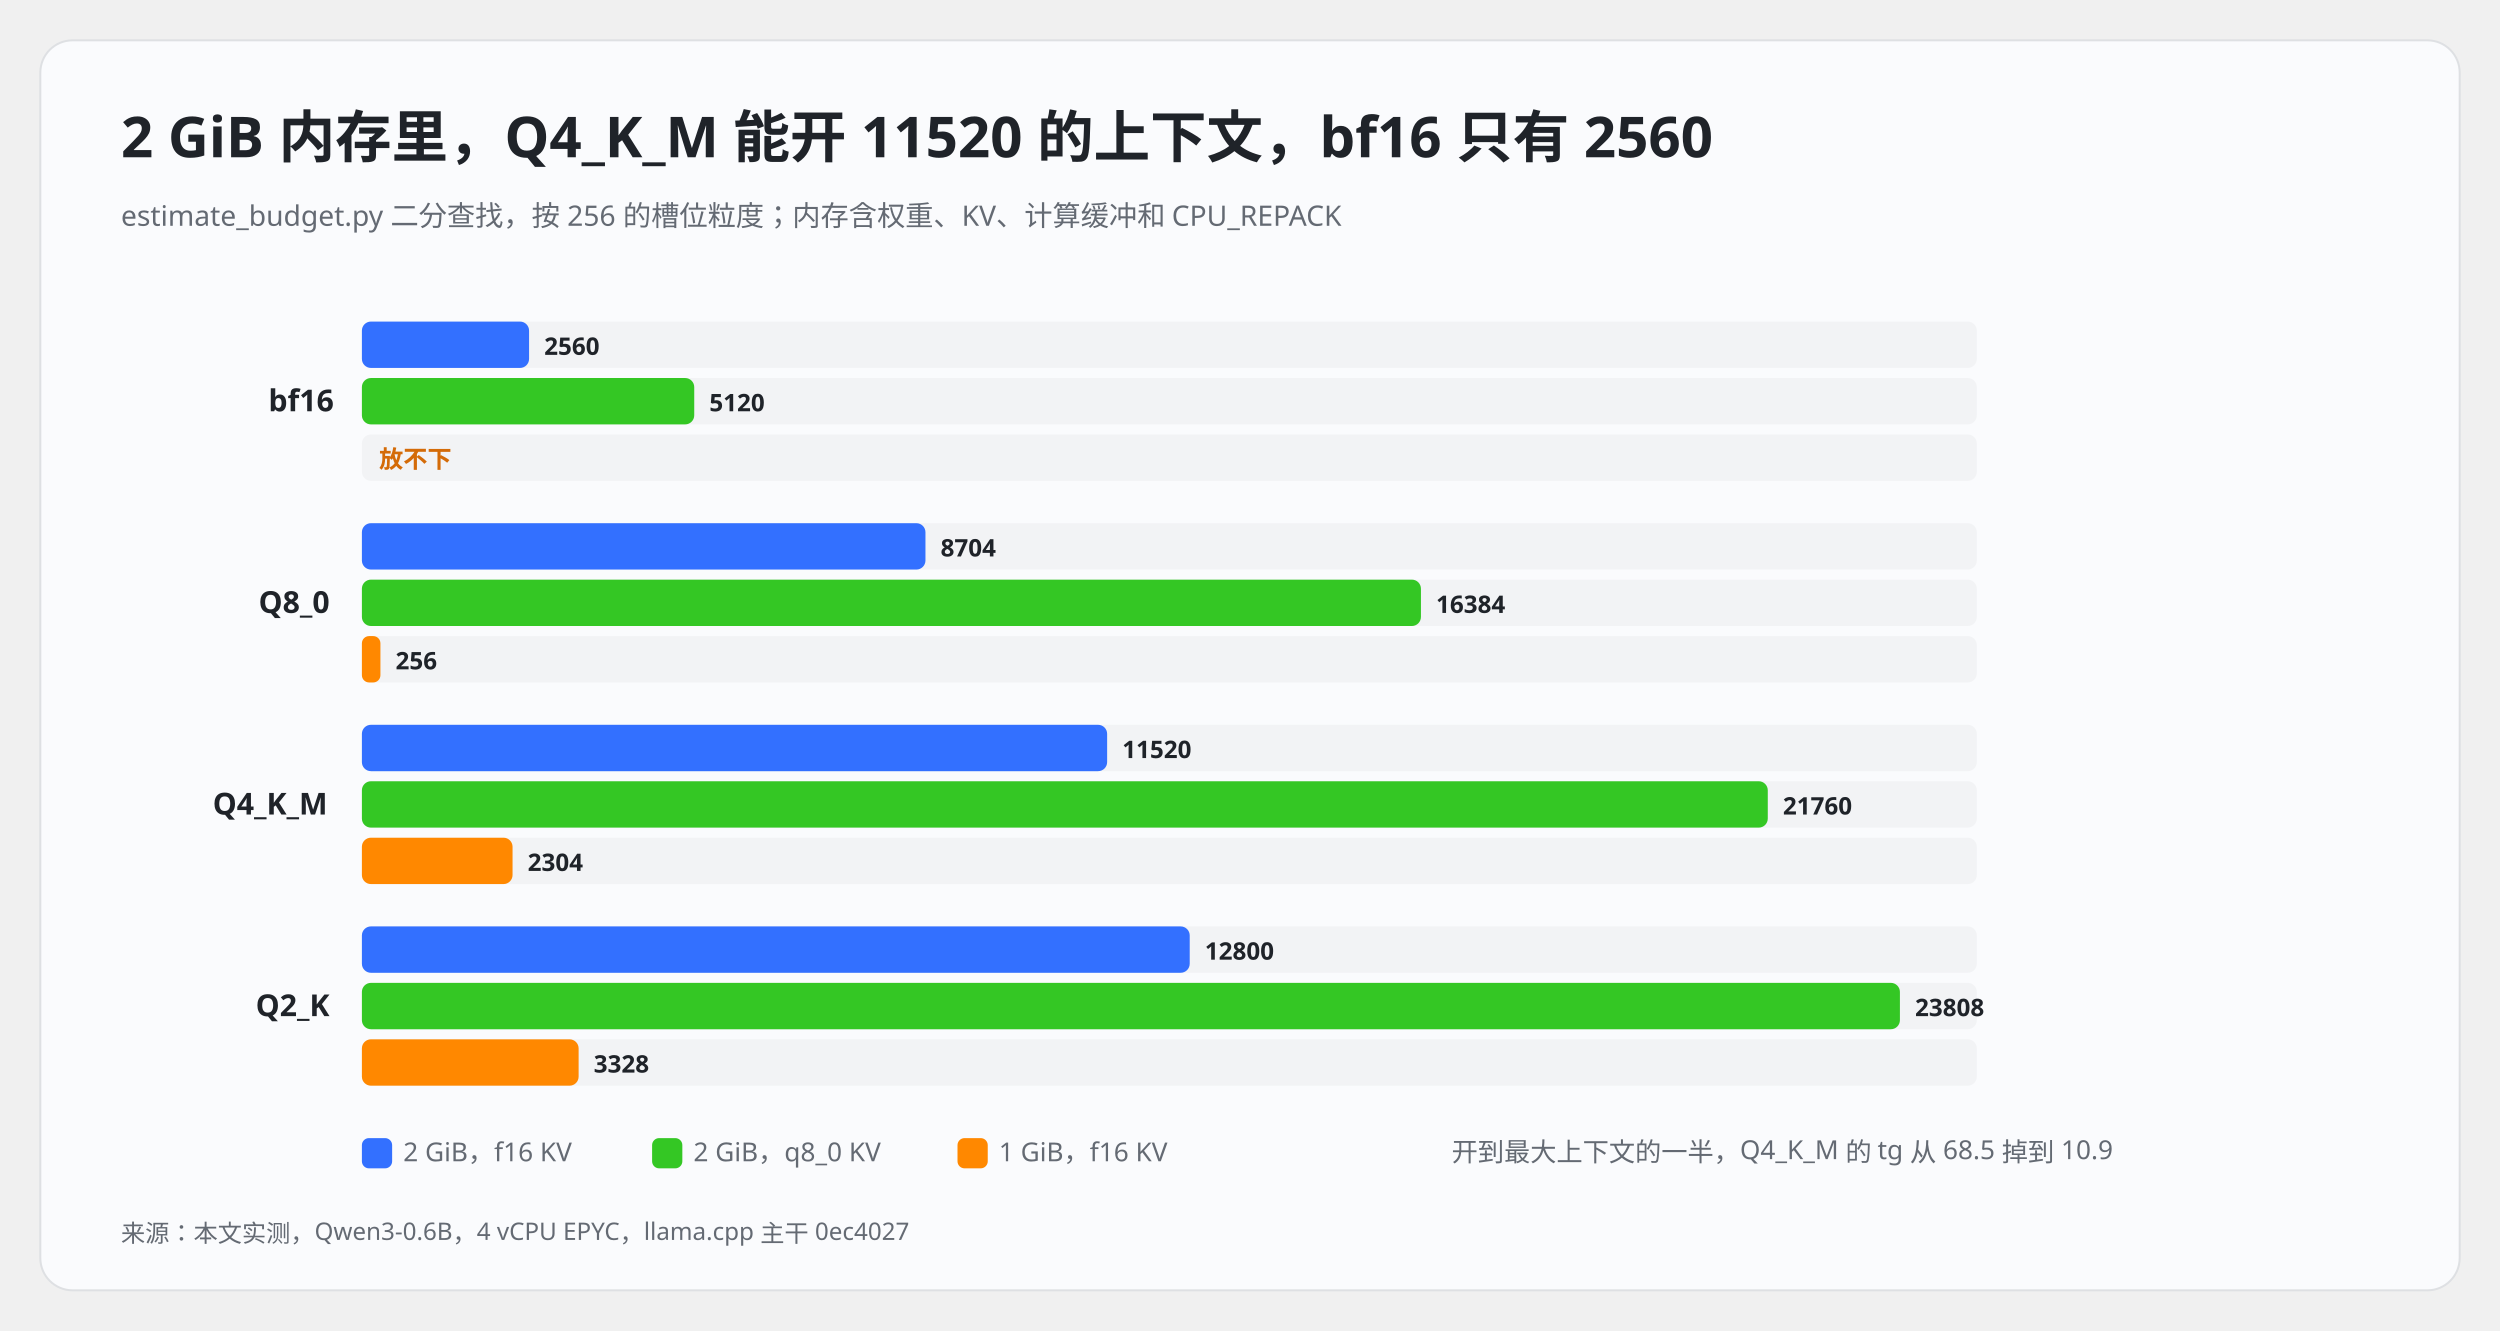
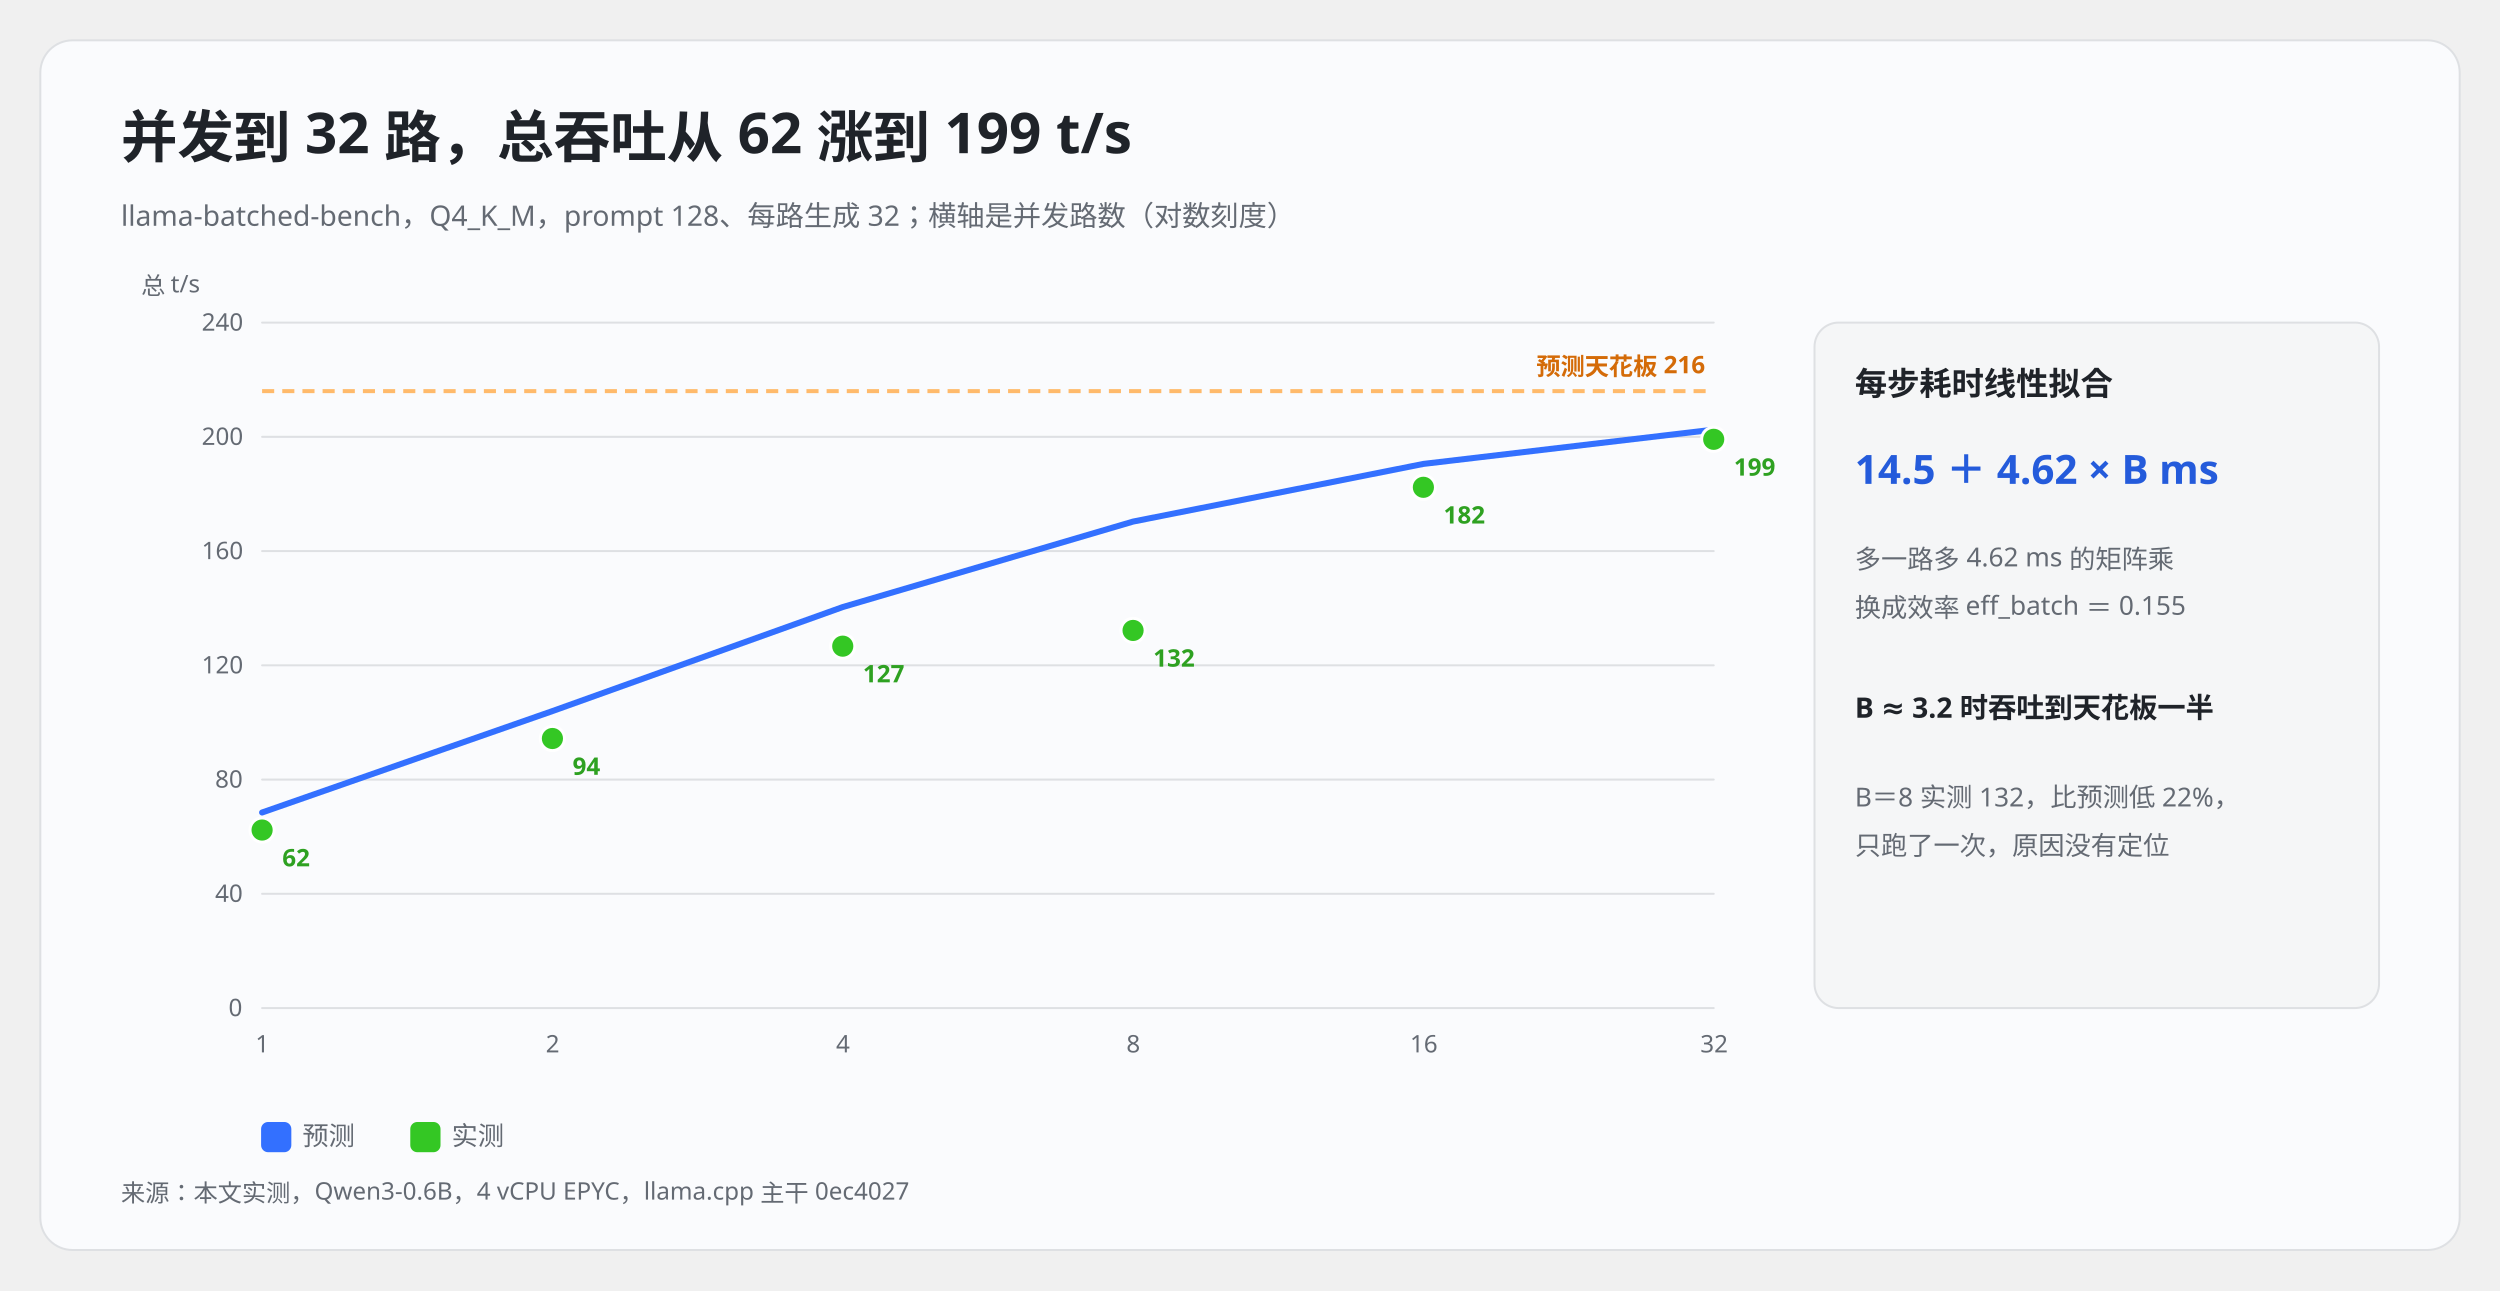
- <svg xmlns="http://www.w3.org/2000/svg" width="1240" height="660" viewBox="-20 -20 1240 660">
+ <svg xmlns="http://www.w3.org/2000/svg" width="1240" height="640" viewBox="-20 -20 1240 640">
  <g id="o1:1" transform="translate(0, 0)">
-     <rect x="0" y="0" width="1200" height="620" fill="#fafbfd" stroke="#dee0e3" stroke-width="1" rx="16" ry="16" />
+     <rect x="0" y="0" width="1200" height="600" fill="#fafbfd" stroke="#dee0e3" stroke-width="1" rx="16" ry="16" />
  </g>
  <g id="a1:1" transform="translate(40, 25.058)">
    <text font-size="28" font-family="Noto Sans SC, 'PingFang SC', 'Hiragino Sans GB', 'Microsoft YaHei', sans-serif" font-weight="bold" fill="#1f2329" text-anchor="start" dominant-baseline="alphabetic" x="0">
      <tspan x="0" y="32.942">
-         <tspan x="0" text-anchor="start">2 GiB 内存里，Q4_K_M 能开 11520 的上下文，bf16 只有 2560</tspan>
+         <tspan x="0" text-anchor="start">并发到 32 路，总吞吐从 62 涨到 199 t/s</tspan>
      </tspan>
    </text>
  </g>
  <g id="a1:2" transform="translate(40, 75.529)">
    <text font-size="14" font-family="Noto Sans SC, 'PingFang SC', 'Hiragino Sans GB', 'Microsoft YaHei', sans-serif" font-weight="normal" fill="#646a73" text-anchor="start" dominant-baseline="alphabetic" x="0">
      <tspan x="0" y="16.471">
-         <tspan x="0" text-anchor="start">estimate_budget.py 二分查找，按 256 的槽位粒度；内存含权重、KV、计算缓冲和 CPU_REPACK</tspan>
-       </tspan>
-     </text>
-   </g>
-   <g id="a1:3" transform="translate(40, 581.882)">
+         <tspan x="0" text-anchor="start">llama-batched-bench，Q4_K_M，prompt 128、每路生成 32；横轴是并发路数（对数刻度）</tspan>
+       </tspan>
+     </text>
+   </g>
+   <g id="a1:3" transform="translate(40, 561.882)">
    <text font-size="12" font-family="Noto Sans SC, 'PingFang SC', 'Hiragino Sans GB', 'Microsoft YaHei', sans-serif" font-weight="normal" fill="#646a73" text-anchor="start" dominant-baseline="alphabetic" x="0">
      <tspan x="0" y="14.118">
        <tspan x="0" text-anchor="start">来源：本文实测，Qwen3-0.6B，4 vCPU EPYC，llama.cpp 主干 0ec4027</tspan>
      </tspan>
    </text>
  </g>
-   <g id="a1:4" transform="translate(106, 166.3525)">
-     <text font-size="15" font-family="Noto Sans SC, 'PingFang SC', 'Hiragino Sans GB', 'Microsoft YaHei', sans-serif" font-weight="bold" fill="#1f2329" text-anchor="end" dominant-baseline="alphabetic" x="40">
-       <tspan x="40" y="17.648">
-         <tspan x="7.13" text-anchor="start">bf16</tspan>
-       </tspan>
-     </text>
-   </g>
-   <g id="o1:2" transform="translate(160, 140)">
-     <rect x="0" y="0" width="800" height="22" fill="#f2f3f5" stroke="#f2f3f5" stroke-width="1" rx="4" ry="4" />
-   </g>
-   <g id="o1:3" transform="translate(160, 140)">
-     <rect x="0" y="0" width="81.92" height="22" fill="#3370ff" stroke="#3370ff" stroke-width="1" rx="4" ry="4" />
-   </g>
-   <g id="a1:5" transform="translate(249.92, 141.882)">
-     <text font-size="12" font-family="Noto Sans SC, 'PingFang SC', 'Hiragino Sans GB', 'Microsoft YaHei', sans-serif" font-weight="bold" fill="#1f2329" text-anchor="start" dominant-baseline="alphabetic" x="0">
-       <tspan x="0" y="14.118">
-         <tspan x="0" text-anchor="start">2560</tspan>
-       </tspan>
-     </text>
-   </g>
-   <g id="o1:4" transform="translate(160, 168)">
-     <rect x="0" y="0" width="800" height="22" fill="#f2f3f5" stroke="#f2f3f5" stroke-width="1" rx="4" ry="4" />
-   </g>
-   <g id="o1:5" transform="translate(160, 168)">
-     <rect x="0" y="0" width="163.84" height="22" fill="#34c724" stroke="#34c724" stroke-width="1" rx="4" ry="4" />
-   </g>
-   <g id="a1:6" transform="translate(331.84, 169.882)">
-     <text font-size="12" font-family="Noto Sans SC, 'PingFang SC', 'Hiragino Sans GB', 'Microsoft YaHei', sans-serif" font-weight="bold" fill="#1f2329" text-anchor="start" dominant-baseline="alphabetic" x="0">
-       <tspan x="0" y="14.118">
-         <tspan x="0" text-anchor="start">5120</tspan>
-       </tspan>
-     </text>
-   </g>
-   <g id="o1:6" transform="translate(160, 196)">
-     <rect x="0" y="0" width="800" height="22" fill="#f2f3f5" stroke="#f2f3f5" stroke-width="1" rx="4" ry="4" />
-   </g>
-   <g id="a1:7" transform="translate(168, 197.882)">
-     <text font-size="12" font-family="Noto Sans SC, 'PingFang SC', 'Hiragino Sans GB', 'Microsoft YaHei', sans-serif" font-weight="bold" fill="#d46b08" text-anchor="start" dominant-baseline="alphabetic" x="0">
-       <tspan x="0" y="14.118">
-         <tspan x="0" text-anchor="start">放不下</tspan>
-       </tspan>
-     </text>
-   </g>
-   <g id="a1:8" transform="translate(96, 266.3525)">
-     <text font-size="15" font-family="Noto Sans SC, 'PingFang SC', 'Hiragino Sans GB', 'Microsoft YaHei', sans-serif" font-weight="bold" fill="#1f2329" text-anchor="end" dominant-baseline="alphabetic" x="50">
-       <tspan x="50" y="17.648">
-         <tspan x="12.24" text-anchor="start">Q8_0</tspan>
-       </tspan>
-     </text>
-   </g>
-   <g id="o1:7" transform="translate(160, 240)">
-     <rect x="0" y="0" width="800" height="22" fill="#f2f3f5" stroke="#f2f3f5" stroke-width="1" rx="4" ry="4" />
-   </g>
-   <g id="o1:8" transform="translate(160, 240)">
-     <rect x="0" y="0" width="278.528" height="22" fill="#3370ff" stroke="#3370ff" stroke-width="1" rx="4" ry="4" />
-   </g>
-   <g id="a1:9" transform="translate(446.528, 241.882)">
-     <text font-size="12" font-family="Noto Sans SC, 'PingFang SC', 'Hiragino Sans GB', 'Microsoft YaHei', sans-serif" font-weight="bold" fill="#1f2329" text-anchor="start" dominant-baseline="alphabetic" x="0">
-       <tspan x="0" y="14.118">
-         <tspan x="0" text-anchor="start">8704</tspan>
-       </tspan>
-     </text>
-   </g>
-   <g id="o1:9" transform="translate(160, 268)">
-     <rect x="0" y="0" width="800" height="22" fill="#f2f3f5" stroke="#f2f3f5" stroke-width="1" rx="4" ry="4" />
-   </g>
-   <g id="o1:10" transform="translate(160, 268)">
-     <rect x="0" y="0" width="524.288" height="22" fill="#34c724" stroke="#34c724" stroke-width="1" rx="4" ry="4" />
-   </g>
-   <g id="a1:10" transform="translate(692.288, 269.882)">
-     <text font-size="12" font-family="Noto Sans SC, 'PingFang SC', 'Hiragino Sans GB', 'Microsoft YaHei', sans-serif" font-weight="bold" fill="#1f2329" text-anchor="start" dominant-baseline="alphabetic" x="0">
-       <tspan x="0" y="14.118">
-         <tspan x="0" text-anchor="start">16384</tspan>
-       </tspan>
-     </text>
-   </g>
-   <g id="o1:11" transform="translate(160, 296)">
-     <rect x="0" y="0" width="800" height="22" fill="#f2f3f5" stroke="#f2f3f5" stroke-width="1" rx="4" ry="4" />
-   </g>
-   <g id="o1:12" transform="translate(160, 296)">
-     <rect x="0" y="0" width="8.192" height="22" fill="#ff8800" stroke="#ff8800" stroke-width="1" rx="3.096" ry="3.096" />
-   </g>
-   <g id="a1:11" transform="translate(176.192, 297.882)">
-     <text font-size="12" font-family="Noto Sans SC, 'PingFang SC', 'Hiragino Sans GB', 'Microsoft YaHei', sans-serif" font-weight="bold" fill="#1f2329" text-anchor="start" dominant-baseline="alphabetic" x="0">
-       <tspan x="0" y="14.118">
-         <tspan x="0" text-anchor="start">256</tspan>
-       </tspan>
-     </text>
-   </g>
-   <g id="a1:12" transform="translate(69, 366.3525)">
-     <text font-size="15" font-family="Noto Sans SC, 'PingFang SC', 'Hiragino Sans GB', 'Microsoft YaHei', sans-serif" font-weight="bold" fill="#1f2329" text-anchor="end" dominant-baseline="alphabetic" x="77">
-       <tspan x="77" y="17.648">
-         <tspan x="16.5" text-anchor="start">Q4_K_M</tspan>
-       </tspan>
-     </text>
-   </g>
-   <g id="o1:13" transform="translate(160, 340)">
-     <rect x="0" y="0" width="800" height="22" fill="#f2f3f5" stroke="#f2f3f5" stroke-width="1" rx="4" ry="4" />
-   </g>
-   <g id="o1:14" transform="translate(160, 340)">
-     <rect x="0" y="0" width="368.64" height="22" fill="#3370ff" stroke="#3370ff" stroke-width="1" rx="4" ry="4" />
-   </g>
-   <g id="a1:13" transform="translate(536.64, 341.882)">
-     <text font-size="12" font-family="Noto Sans SC, 'PingFang SC', 'Hiragino Sans GB', 'Microsoft YaHei', sans-serif" font-weight="bold" fill="#1f2329" text-anchor="start" dominant-baseline="alphabetic" x="0">
-       <tspan x="0" y="14.118">
-         <tspan x="0" text-anchor="start">11520</tspan>
-       </tspan>
-     </text>
-   </g>
-   <g id="o1:15" transform="translate(160, 368)">
-     <rect x="0" y="0" width="800" height="22" fill="#f2f3f5" stroke="#f2f3f5" stroke-width="1" rx="4" ry="4" />
-   </g>
-   <g id="o1:16" transform="translate(160, 368)">
-     <rect x="0" y="0" width="696.32" height="22" fill="#34c724" stroke="#34c724" stroke-width="1" rx="4" ry="4" />
-   </g>
-   <g id="a1:14" transform="translate(864.32, 369.882)">
-     <text font-size="12" font-family="Noto Sans SC, 'PingFang SC', 'Hiragino Sans GB', 'Microsoft YaHei', sans-serif" font-weight="bold" fill="#1f2329" text-anchor="start" dominant-baseline="alphabetic" x="0">
-       <tspan x="0" y="14.118">
-         <tspan x="0" text-anchor="start">21760</tspan>
-       </tspan>
-     </text>
-   </g>
-   <g id="o1:17" transform="translate(160, 396)">
-     <rect x="0" y="0" width="800" height="22" fill="#f2f3f5" stroke="#f2f3f5" stroke-width="1" rx="4" ry="4" />
-   </g>
-   <g id="o1:18" transform="translate(160, 396)">
-     <rect x="0" y="0" width="73.728" height="22" fill="#ff8800" stroke="#ff8800" stroke-width="1" rx="4" ry="4" />
-   </g>
-   <g id="a1:15" transform="translate(241.728, 397.882)">
-     <text font-size="12" font-family="Noto Sans SC, 'PingFang SC', 'Hiragino Sans GB', 'Microsoft YaHei', sans-serif" font-weight="bold" fill="#1f2329" text-anchor="start" dominant-baseline="alphabetic" x="0">
-       <tspan x="0" y="14.118">
-         <tspan x="0" text-anchor="start">2304</tspan>
-       </tspan>
-     </text>
-   </g>
-   <g id="a1:16" transform="translate(94, 466.3525)">
-     <text font-size="15" font-family="Noto Sans SC, 'PingFang SC', 'Hiragino Sans GB', 'Microsoft YaHei', sans-serif" font-weight="bold" fill="#1f2329" text-anchor="end" dominant-baseline="alphabetic" x="52">
-       <tspan x="52" y="17.648">
-         <tspan x="12.8" text-anchor="start">Q2_K</tspan>
-       </tspan>
-     </text>
-   </g>
-   <g id="o1:19" transform="translate(160, 440)">
-     <rect x="0" y="0" width="800" height="22" fill="#f2f3f5" stroke="#f2f3f5" stroke-width="1" rx="4" ry="4" />
-   </g>
-   <g id="o1:20" transform="translate(160, 440)">
-     <rect x="0" y="0" width="409.6" height="22" fill="#3370ff" stroke="#3370ff" stroke-width="1" rx="4" ry="4" />
-   </g>
-   <g id="a1:17" transform="translate(577.6, 441.882)">
-     <text font-size="12" font-family="Noto Sans SC, 'PingFang SC', 'Hiragino Sans GB', 'Microsoft YaHei', sans-serif" font-weight="bold" fill="#1f2329" text-anchor="start" dominant-baseline="alphabetic" x="0">
-       <tspan x="0" y="14.118">
-         <tspan x="0" text-anchor="start">12800</tspan>
-       </tspan>
-     </text>
-   </g>
-   <g id="o1:21" transform="translate(160, 468)">
-     <rect x="0" y="0" width="800" height="22" fill="#f2f3f5" stroke="#f2f3f5" stroke-width="1" rx="4" ry="4" />
-   </g>
-   <g id="o1:22" transform="translate(160, 468)">
-     <rect x="0" y="0" width="761.856" height="22" fill="#34c724" stroke="#34c724" stroke-width="1" rx="4" ry="4" />
-   </g>
-   <g id="a1:18" transform="translate(929.856, 469.882)">
-     <text font-size="12" font-family="Noto Sans SC, 'PingFang SC', 'Hiragino Sans GB', 'Microsoft YaHei', sans-serif" font-weight="bold" fill="#1f2329" text-anchor="start" dominant-baseline="alphabetic" x="0">
-       <tspan x="0" y="14.118">
-         <tspan x="0" text-anchor="start">23808</tspan>
-       </tspan>
-     </text>
-   </g>
-   <g id="o1:23" transform="translate(160, 496)">
-     <rect x="0" y="0" width="800" height="22" fill="#f2f3f5" stroke="#f2f3f5" stroke-width="1" rx="4" ry="4" />
-   </g>
-   <g id="o1:24" transform="translate(160, 496)">
-     <rect x="0" y="0" width="106.496" height="22" fill="#ff8800" stroke="#ff8800" stroke-width="1" rx="4" ry="4" />
-   </g>
-   <g id="a1:19" transform="translate(274.496, 497.882)">
-     <text font-size="12" font-family="Noto Sans SC, 'PingFang SC', 'Hiragino Sans GB', 'Microsoft YaHei', sans-serif" font-weight="bold" fill="#1f2329" text-anchor="start" dominant-baseline="alphabetic" x="0">
-       <tspan x="0" y="14.118">
-         <tspan x="0" text-anchor="start">3328</tspan>
-       </tspan>
-     </text>
-   </g>
-   <g id="o1:25" transform="translate(160, 545)">
+   <g id="c1:1" transform="translate(110, 480)">
+     <path fill="none" stroke="#dee0e3" stroke-width="1" stroke-linecap="round" stroke-linejoin="round" d="M 0 0 L 720 0" />
+   </g>
+   <g id="a1:4" transform="translate(93, 469.882)">
+     <text font-size="12" font-family="Noto Sans SC, 'PingFang SC', 'Hiragino Sans GB', 'Microsoft YaHei', sans-serif" font-weight="normal" fill="#646a73" text-anchor="end" dominant-baseline="alphabetic" x="7">
+       <tspan x="7" y="14.118">
+         <tspan x="0.34" text-anchor="start">0</tspan>
+       </tspan>
+     </text>
+   </g>
+   <g id="c1:2" transform="translate(110, 423.3333)">
+     <path fill="none" stroke="#dee0e3" stroke-width="1" stroke-linecap="round" stroke-linejoin="round" d="M 0 0 L 720 0" />
+   </g>
+   <g id="a1:5" transform="translate(86, 413.2153)">
+     <text font-size="12" font-family="Noto Sans SC, 'PingFang SC', 'Hiragino Sans GB', 'Microsoft YaHei', sans-serif" font-weight="normal" fill="#646a73" text-anchor="end" dominant-baseline="alphabetic" x="14">
+       <tspan x="14" y="14.118">
+         <tspan x="0.68" text-anchor="start">40</tspan>
+       </tspan>
+     </text>
+   </g>
+   <g id="c1:3" transform="translate(110, 366.6667)">
+     <path fill="none" stroke="#dee0e3" stroke-width="1" stroke-linecap="round" stroke-linejoin="round" d="M 0 0 L 720 0" />
+   </g>
+   <g id="a1:6" transform="translate(86, 356.5487)">
+     <text font-size="12" font-family="Noto Sans SC, 'PingFang SC', 'Hiragino Sans GB', 'Microsoft YaHei', sans-serif" font-weight="normal" fill="#646a73" text-anchor="end" dominant-baseline="alphabetic" x="14">
+       <tspan x="14" y="14.118">
+         <tspan x="0.68" text-anchor="start">80</tspan>
+       </tspan>
+     </text>
+   </g>
+   <g id="c1:4" transform="translate(110, 310)">
+     <path fill="none" stroke="#dee0e3" stroke-width="1" stroke-linecap="round" stroke-linejoin="round" d="M 0 0 L 720 0" />
+   </g>
+   <g id="a1:7" transform="translate(79, 299.882)">
+     <text font-size="12" font-family="Noto Sans SC, 'PingFang SC', 'Hiragino Sans GB', 'Microsoft YaHei', sans-serif" font-weight="normal" fill="#646a73" text-anchor="end" dominant-baseline="alphabetic" x="21">
+       <tspan x="21" y="14.118">
+         <tspan x="1.02" text-anchor="start">120</tspan>
+       </tspan>
+     </text>
+   </g>
+   <g id="c1:5" transform="translate(110, 253.3333)">
+     <path fill="none" stroke="#dee0e3" stroke-width="1" stroke-linecap="round" stroke-linejoin="round" d="M 0 0 L 720 0" />
+   </g>
+   <g id="a1:8" transform="translate(79, 243.2153)">
+     <text font-size="12" font-family="Noto Sans SC, 'PingFang SC', 'Hiragino Sans GB', 'Microsoft YaHei', sans-serif" font-weight="normal" fill="#646a73" text-anchor="end" dominant-baseline="alphabetic" x="21">
+       <tspan x="21" y="14.118">
+         <tspan x="1.02" text-anchor="start">160</tspan>
+       </tspan>
+     </text>
+   </g>
+   <g id="c1:6" transform="translate(110, 196.6667)">
+     <path fill="none" stroke="#dee0e3" stroke-width="1" stroke-linecap="round" stroke-linejoin="round" d="M 0 0 L 720 0" />
+   </g>
+   <g id="a1:9" transform="translate(79, 186.5487)">
+     <text font-size="12" font-family="Noto Sans SC, 'PingFang SC', 'Hiragino Sans GB', 'Microsoft YaHei', sans-serif" font-weight="normal" fill="#646a73" text-anchor="end" dominant-baseline="alphabetic" x="21">
+       <tspan x="21" y="14.118">
+         <tspan x="1.02" text-anchor="start">200</tspan>
+       </tspan>
+     </text>
+   </g>
+   <g id="c1:7" transform="translate(110, 140)">
+     <path fill="none" stroke="#dee0e3" stroke-width="1" stroke-linecap="round" stroke-linejoin="round" d="M 0 0 L 720 0" />
+   </g>
+   <g id="a1:10" transform="translate(79, 129.882)">
+     <text font-size="12" font-family="Noto Sans SC, 'PingFang SC', 'Hiragino Sans GB', 'Microsoft YaHei', sans-serif" font-weight="normal" fill="#646a73" text-anchor="end" dominant-baseline="alphabetic" x="21">
+       <tspan x="21" y="14.118">
+         <tspan x="1.02" text-anchor="start">240</tspan>
+       </tspan>
+     </text>
+   </g>
+   <g id="a1:11" transform="translate(106.5, 487.882)">
+     <text font-size="12" font-family="Noto Sans SC, 'PingFang SC', 'Hiragino Sans GB', 'Microsoft YaHei', sans-serif" font-weight="normal" fill="#646a73" text-anchor="middle" dominant-baseline="alphabetic" x="3.5">
+       <tspan x="3.5" y="14.118">
+         <tspan x="0.17" text-anchor="start">1</tspan>
+       </tspan>
+     </text>
+   </g>
+   <g id="a1:12" transform="translate(250.5, 487.882)">
+     <text font-size="12" font-family="Noto Sans SC, 'PingFang SC', 'Hiragino Sans GB', 'Microsoft YaHei', sans-serif" font-weight="normal" fill="#646a73" text-anchor="middle" dominant-baseline="alphabetic" x="3.5">
+       <tspan x="3.5" y="14.118">
+         <tspan x="0.17" text-anchor="start">2</tspan>
+       </tspan>
+     </text>
+   </g>
+   <g id="a1:13" transform="translate(394.5, 487.882)">
+     <text font-size="12" font-family="Noto Sans SC, 'PingFang SC', 'Hiragino Sans GB', 'Microsoft YaHei', sans-serif" font-weight="normal" fill="#646a73" text-anchor="middle" dominant-baseline="alphabetic" x="3.5">
+       <tspan x="3.5" y="14.118">
+         <tspan x="0.17" text-anchor="start">4</tspan>
+       </tspan>
+     </text>
+   </g>
+   <g id="a1:14" transform="translate(538.5, 487.882)">
+     <text font-size="12" font-family="Noto Sans SC, 'PingFang SC', 'Hiragino Sans GB', 'Microsoft YaHei', sans-serif" font-weight="normal" fill="#646a73" text-anchor="middle" dominant-baseline="alphabetic" x="3.5">
+       <tspan x="3.5" y="14.118">
+         <tspan x="0.17" text-anchor="start">8</tspan>
+       </tspan>
+     </text>
+   </g>
+   <g id="a1:15" transform="translate(679, 487.882)">
+     <text font-size="12" font-family="Noto Sans SC, 'PingFang SC', 'Hiragino Sans GB', 'Microsoft YaHei', sans-serif" font-weight="normal" fill="#646a73" text-anchor="middle" dominant-baseline="alphabetic" x="7">
+       <tspan x="7" y="14.118">
+         <tspan x="0.34" text-anchor="start">16</tspan>
+       </tspan>
+     </text>
+   </g>
+   <g id="a1:16" transform="translate(823, 487.882)">
+     <text font-size="12" font-family="Noto Sans SC, 'PingFang SC', 'Hiragino Sans GB', 'Microsoft YaHei', sans-serif" font-weight="normal" fill="#646a73" text-anchor="middle" dominant-baseline="alphabetic" x="7">
+       <tspan x="7" y="14.118">
+         <tspan x="0.34" text-anchor="start">32</tspan>
+       </tspan>
+     </text>
+   </g>
+   <g id="a1:17" transform="translate(50, 111.882)">
+     <text font-size="12" font-family="Noto Sans SC, 'PingFang SC', 'Hiragino Sans GB', 'Microsoft YaHei', sans-serif" font-weight="normal" fill="#646a73" text-anchor="start" dominant-baseline="alphabetic" x="0">
+       <tspan x="0" y="14.118">
+         <tspan x="0" text-anchor="start">总 t/s</tspan>
+       </tspan>
+     </text>
+   </g>
+   <g id="c1:8" transform="translate(110, 174)">
+     <path fill="none" stroke="#ffba6b" stroke-width="2" stroke-dasharray="6 4" d="M 0 0 L 720 0" />
+   </g>
+   <g id="a1:18" transform="translate(719, 151.882)">
+     <text font-size="12" font-family="Noto Sans SC, 'PingFang SC', 'Hiragino Sans GB', 'Microsoft YaHei', sans-serif" font-weight="bold" fill="#d46b08" text-anchor="end" dominant-baseline="alphabetic" x="107">
+       <tspan x="107" y="14.118">
+         <tspan x="23.04" text-anchor="start">预测天花板 216</tspan>
+       </tspan>
+     </text>
+   </g>
+   <g id="c1:9" transform="translate(110, 193.1)">
+     <path fill="none" stroke="#3370ff" stroke-width="3" stroke-linecap="round" stroke-linejoin="round" d="M 0 189.9 L 144 139.6 L 288 88 L 432 45.6 L 576 17 L 720 0" />
+   </g>
+   <g id="o1:2" transform="translate(104, 385.7)">
+     <ellipse fill="#34c724" stroke="#ffffff" stroke-width="1.5" cx="6" cy="6" rx="6" ry="6" />
+   </g>
+   <g id="a1:19" transform="translate(120, 395.5812)">
+     <text font-size="12" font-family="Noto Sans SC, 'PingFang SC', 'Hiragino Sans GB', 'Microsoft YaHei', sans-serif" font-weight="bold" fill="#2ea121" text-anchor="start" dominant-baseline="alphabetic" x="0">
+       <tspan x="0" y="14.118">
+         <tspan x="0" text-anchor="start">62</tspan>
+       </tspan>
+     </text>
+   </g>
+   <g id="o1:3" transform="translate(248, 340.3)">
+     <ellipse fill="#34c724" stroke="#ffffff" stroke-width="1.5" cx="6" cy="6" rx="6" ry="6" />
+   </g>
+   <g id="a1:20" transform="translate(264, 350.1912)">
+     <text font-size="12" font-family="Noto Sans SC, 'PingFang SC', 'Hiragino Sans GB', 'Microsoft YaHei', sans-serif" font-weight="bold" fill="#2ea121" text-anchor="start" dominant-baseline="alphabetic" x="0">
+       <tspan x="0" y="14.118">
+         <tspan x="0" text-anchor="start">94</tspan>
+       </tspan>
+     </text>
+   </g>
+   <g id="o1:4" transform="translate(392, 294.5)">
+     <ellipse fill="#34c724" stroke="#ffffff" stroke-width="1.5" cx="6" cy="6" rx="6" ry="6" />
+   </g>
+   <g id="a1:21" transform="translate(408, 304.3337)">
+     <text font-size="12" font-family="Noto Sans SC, 'PingFang SC', 'Hiragino Sans GB', 'Microsoft YaHei', sans-serif" font-weight="bold" fill="#2ea121" text-anchor="start" dominant-baseline="alphabetic" x="0">
+       <tspan x="0" y="14.118">
+         <tspan x="0" text-anchor="start">127</tspan>
+       </tspan>
+     </text>
+   </g>
+   <g id="o1:5" transform="translate(536, 286.7)">
+     <ellipse fill="#34c724" stroke="#ffffff" stroke-width="1.5" cx="6" cy="6" rx="6" ry="6" />
+   </g>
+   <g id="a1:22" transform="translate(552, 296.542)">
+     <text font-size="12" font-family="Noto Sans SC, 'PingFang SC', 'Hiragino Sans GB', 'Microsoft YaHei', sans-serif" font-weight="bold" fill="#2ea121" text-anchor="start" dominant-baseline="alphabetic" x="0">
+       <tspan x="0" y="14.118">
+         <tspan x="0" text-anchor="start">132</tspan>
+       </tspan>
+     </text>
+   </g>
+   <g id="o1:6" transform="translate(680, 215.7)">
+     <ellipse fill="#34c724" stroke="#ffffff" stroke-width="1.5" cx="6" cy="6" rx="6" ry="6" />
+   </g>
+   <g id="a1:23" transform="translate(696, 225.567)">
+     <text font-size="12" font-family="Noto Sans SC, 'PingFang SC', 'Hiragino Sans GB', 'Microsoft YaHei', sans-serif" font-weight="bold" fill="#2ea121" text-anchor="start" dominant-baseline="alphabetic" x="0">
+       <tspan x="0" y="14.118">
+         <tspan x="0" text-anchor="start">182</tspan>
+       </tspan>
+     </text>
+   </g>
+   <g id="o1:7" transform="translate(824, 191.9)">
+     <ellipse fill="#34c724" stroke="#ffffff" stroke-width="1.5" cx="6" cy="6" rx="6" ry="6" />
+   </g>
+   <g id="a1:24" transform="translate(840, 201.7953)">
+     <text font-size="12" font-family="Noto Sans SC, 'PingFang SC', 'Hiragino Sans GB', 'Microsoft YaHei', sans-serif" font-weight="bold" fill="#2ea121" text-anchor="start" dominant-baseline="alphabetic" x="0">
+       <tspan x="0" y="14.118">
+         <tspan x="0" text-anchor="start">199</tspan>
+       </tspan>
+     </text>
+   </g>
+   <g id="o1:8" transform="translate(110, 537)">
    <rect x="0" y="0" width="14" height="14" fill="#3370ff" stroke="#3370ff" stroke-width="1" rx="3" ry="3" />
  </g>
-   <g id="a1:20" transform="translate(180, 540.7055)">
-     <text font-size="13" font-family="Noto Sans SC, 'PingFang SC', 'Hiragino Sans GB', 'Microsoft YaHei', sans-serif" font-weight="normal" fill="#646a73" text-anchor="start" dominant-baseline="alphabetic" x="0">
-       <tspan x="0" y="15.295">
-         <tspan x="0" text-anchor="start">2 GiB，f16 KV</tspan>
-       </tspan>
-     </text>
-   </g>
-   <g id="o1:26" transform="translate(303.94, 545)">
+   <g id="a1:25" transform="translate(130, 532.7055)">
+     <text font-size="13" font-family="Noto Sans SC, 'PingFang SC', 'Hiragino Sans GB', 'Microsoft YaHei', sans-serif" font-weight="normal" fill="#646a73" text-anchor="start" dominant-baseline="alphabetic" x="0">
+       <tspan x="0" y="15.295">
+         <tspan x="0" text-anchor="start">预测</tspan>
+       </tspan>
+     </text>
+   </g>
+   <g id="o1:9" transform="translate(184, 537)">
    <rect x="0" y="0" width="14" height="14" fill="#34c724" stroke="#34c724" stroke-width="1" rx="3" ry="3" />
  </g>
-   <g id="a1:21" transform="translate(323.94, 540.7055)">
-     <text font-size="13" font-family="Noto Sans SC, 'PingFang SC', 'Hiragino Sans GB', 'Microsoft YaHei', sans-serif" font-weight="normal" fill="#646a73" text-anchor="start" dominant-baseline="alphabetic" x="0">
-       <tspan x="0" y="15.295">
-         <tspan x="0" text-anchor="start">2 GiB，q8_0 KV</tspan>
-       </tspan>
-     </text>
-   </g>
-   <g id="o1:27" transform="translate(455.42, 545)">
-     <rect x="0" y="0" width="14" height="14" fill="#ff8800" stroke="#ff8800" stroke-width="1" rx="3" ry="3" />
-   </g>
-   <g id="a1:22" transform="translate(475.42, 540.7055)">
-     <text font-size="13" font-family="Noto Sans SC, 'PingFang SC', 'Hiragino Sans GB', 'Microsoft YaHei', sans-serif" font-weight="normal" fill="#646a73" text-anchor="start" dominant-baseline="alphabetic" x="0">
-       <tspan x="0" y="15.295">
-         <tspan x="0" text-anchor="start">1 GiB，f16 KV</tspan>
-       </tspan>
-     </text>
-   </g>
-   <g id="a1:23" transform="translate(700, 540.7055)">
-     <text font-size="13" font-family="Noto Sans SC, 'PingFang SC', 'Hiragino Sans GB', 'Microsoft YaHei', sans-serif" font-weight="normal" fill="#646a73" text-anchor="start" dominant-baseline="alphabetic" x="0">
-       <tspan x="0" y="15.295">
-         <tspan x="0" text-anchor="start">开到最大上下文的一半，Q4_K_M 的 tg 从 68.5 掉到 10.9</tspan>
+   <g id="a1:26" transform="translate(204, 532.7055)">
+     <text font-size="13" font-family="Noto Sans SC, 'PingFang SC', 'Hiragino Sans GB', 'Microsoft YaHei', sans-serif" font-weight="normal" fill="#646a73" text-anchor="start" dominant-baseline="alphabetic" x="0">
+       <tspan x="0" y="15.295">
+         <tspan x="0" text-anchor="start">实测</tspan>
+       </tspan>
+     </text>
+   </g>
+   <g id="o1:10" transform="translate(880, 140)">
+     <rect x="0" y="0" width="280" height="340" fill="#f5f6f7" stroke="#dee0e3" stroke-width="1" rx="12" ry="12" />
+   </g>
+   <g id="a1:27" transform="translate(900, 157.176)">
+     <text font-size="16" font-family="Noto Sans SC, 'PingFang SC', 'Hiragino Sans GB', 'Microsoft YaHei', sans-serif" font-weight="bold" fill="#1f2329" text-anchor="start" dominant-baseline="alphabetic" x="0">
+       <tspan x="0" y="18.824">
+         <tspan x="0" text-anchor="start">每步耗时线性拟合</tspan>
+       </tspan>
+     </text>
+   </g>
+   <g id="a1:28" transform="translate(900, 196.47)">
+     <text font-size="20" font-family="Noto Sans SC, 'PingFang SC', 'Hiragino Sans GB', 'Microsoft YaHei', sans-serif" font-weight="bold" fill="#245bdb" text-anchor="start" dominant-baseline="alphabetic" x="0">
+       <tspan x="0" y="23.53">
+         <tspan x="0" text-anchor="start">14.5 ＋ 4.62 × B ms</tspan>
+       </tspan>
+     </text>
+   </g>
+   <g id="a1:29" transform="translate(900, 246.7055)">
+     <text font-size="13" font-family="Noto Sans SC, 'PingFang SC', 'Hiragino Sans GB', 'Microsoft YaHei', sans-serif" font-weight="normal" fill="#646a73" text-anchor="start" dominant-baseline="alphabetic" x="0">
+       <tspan x="0" y="15.295">
+         <tspan x="0" text-anchor="start">多一路多 4.62 ms 的矩阵乘</tspan>
+       </tspan>
+     </text>
+   </g>
+   <g id="a1:30" transform="translate(900, 270.7055)">
+     <text font-size="13" font-family="Noto Sans SC, 'PingFang SC', 'Hiragino Sans GB', 'Microsoft YaHei', sans-serif" font-weight="normal" fill="#646a73" text-anchor="start" dominant-baseline="alphabetic" x="0">
+       <tspan x="0" y="15.295">
+         <tspan x="0" text-anchor="start">换成效率 eff_batch ＝ 0.155</tspan>
+       </tspan>
+     </text>
+   </g>
+   <g id="a1:31" transform="translate(900, 319.529)">
+     <text font-size="14" font-family="Noto Sans SC, 'PingFang SC', 'Hiragino Sans GB', 'Microsoft YaHei', sans-serif" font-weight="bold" fill="#1f2329" text-anchor="start" dominant-baseline="alphabetic" x="0">
+       <tspan x="0" y="16.471">
+         <tspan x="0" text-anchor="start">B ≈ 3.2 时吞吐到天花板一半</tspan>
+       </tspan>
+     </text>
+   </g>
+   <g id="a1:32" transform="translate(900, 364.7055)">
+     <text font-size="13" font-family="Noto Sans SC, 'PingFang SC', 'Hiragino Sans GB', 'Microsoft YaHei', sans-serif" font-weight="normal" fill="#646a73" text-anchor="start" dominant-baseline="alphabetic" x="0">
+       <tspan x="0" y="15.295">
+         <tspan x="0" text-anchor="start">B＝8 实测 132，比预测低 22%，</tspan>
+       </tspan>
+     </text>
+   </g>
+   <g id="a1:33" transform="translate(900, 388.7055)">
+     <text font-size="13" font-family="Noto Sans SC, 'PingFang SC', 'Hiragino Sans GB', 'Microsoft YaHei', sans-serif" font-weight="normal" fill="#646a73" text-anchor="start" dominant-baseline="alphabetic" x="0">
+       <tspan x="0" y="15.295">
+         <tspan x="0" text-anchor="start">只跑了一次，原因没有定位</tspan>
      </tspan>
    </text>
  </g>
</svg>
